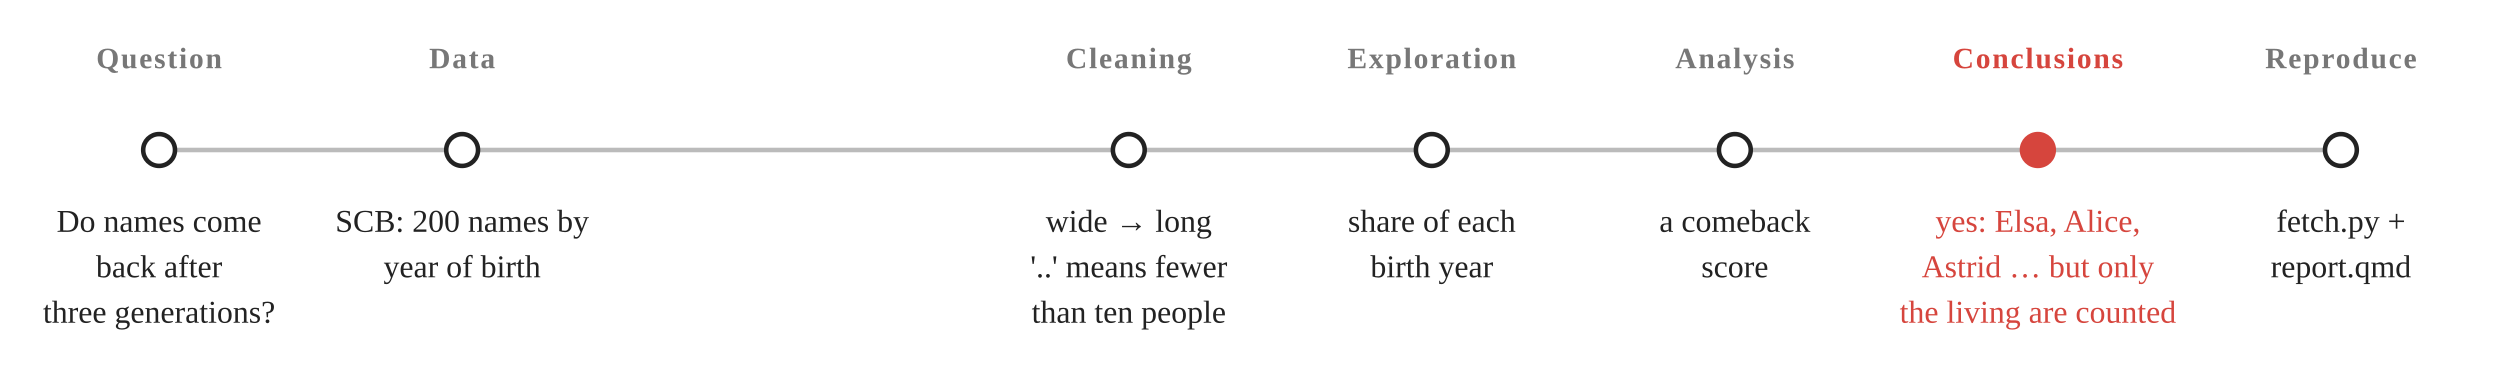
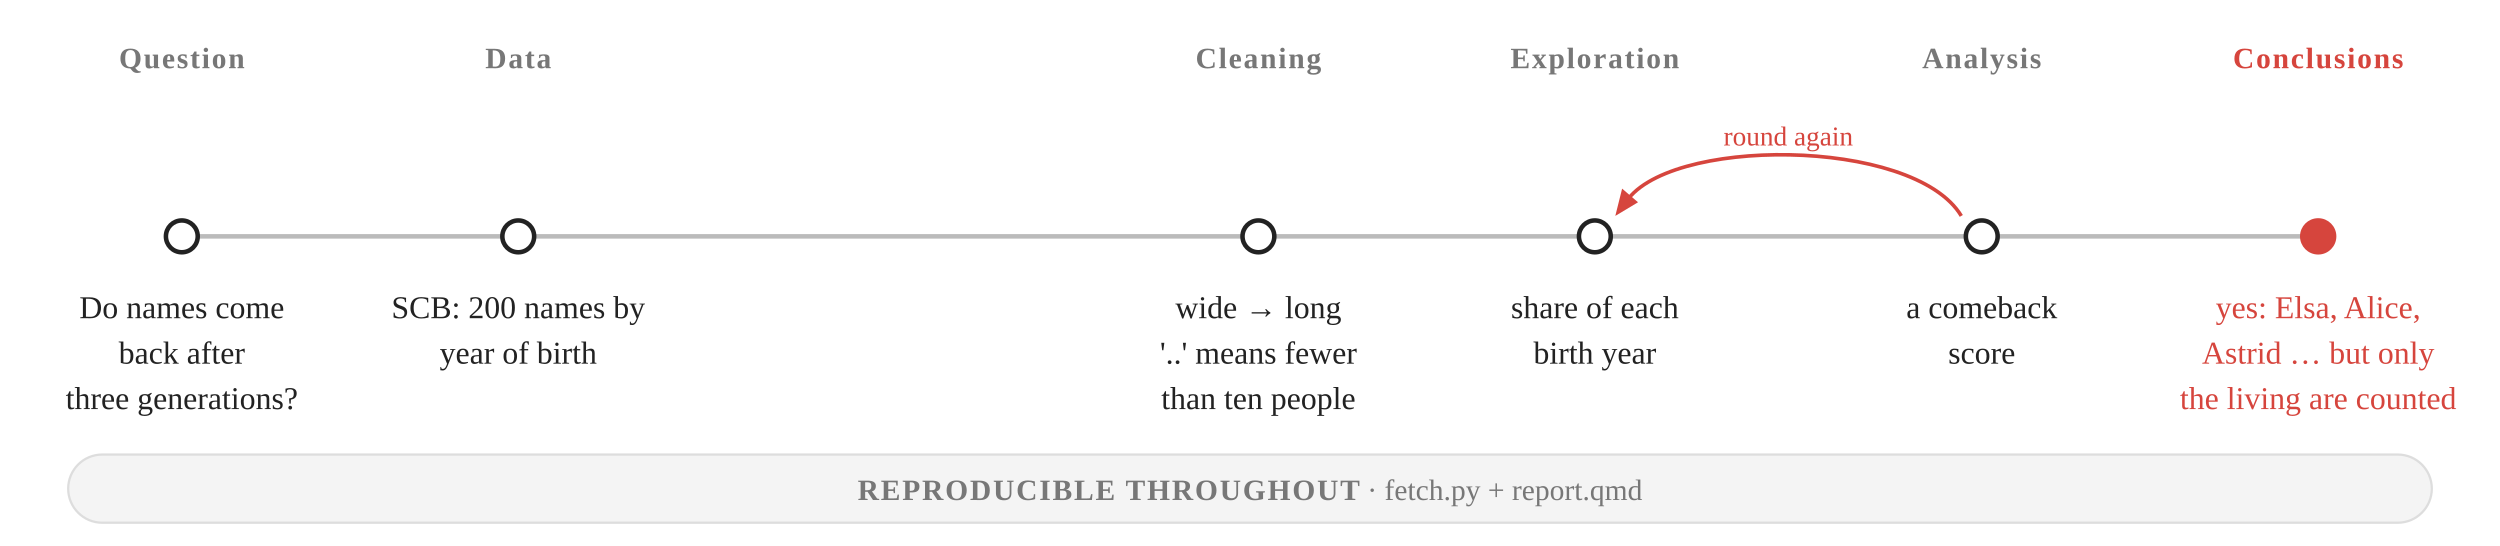
- <svg xmlns="http://www.w3.org/2000/svg" class="lc" viewBox="0 0 1100 162" role="img">
+ <svg xmlns="http://www.w3.org/2000/svg" class="lc" viewBox="0 0 1100 240" role="img">
  <style>
.lc text{font-family:var(--font-sans,'IBM Plex Sans',system-ui,sans-serif);fill:var(--c-text,#222)}
.lc .step{font-size:13px;font-weight:600;letter-spacing:.06em;text-transform:uppercase;fill:var(--c-muted,#777)}
.lc .note{font-size:14px}
.lc .src{font-size:13px;fill:var(--c-muted,#777)}
.lc text.hot{fill:var(--c-accent,#d6453d)}
.lc .line{stroke:var(--c-faint,#bbb);stroke-width:2;fill:none}
.lc .node{fill:var(--c-bg,#fff);stroke:var(--c-text,#222);stroke-width:2}
.lc .node.hot{fill:var(--c-accent,#d6453d);stroke:var(--c-accent,#d6453d)}
.lc .dot{fill:var(--c-text,#222)}
+ .lc .band{fill:var(--c-tint,#f4f4f4);stroke:var(--c-line,#ddd)}
+ .lc .bandtext{font-size:13px;fill:var(--c-muted,#777)}
+ .lc .bandtext tspan.head{font-weight:600;letter-spacing:.06em}
+ .lc .loop{stroke:var(--c-accent,#d6453d);stroke-width:1.6;fill:none}
+ .lc .looptip{fill:var(--c-accent,#d6453d)}
+ .lc text.loopnote{font-size:12px;fill:var(--c-accent,#d6453d)}
</style>
-   <path class="line" d="M70,66 H1030" />
-   <text class="step" x="70.0" y="30" text-anchor="middle">Question</text>
-   <circle class="node" cx="70.0" cy="66" r="7" />
-   <text class="note" x="70.0" y="102" text-anchor="middle">Do names come</text>
-   <text class="note" x="70.0" y="122" text-anchor="middle">back after</text>
-   <text class="note" x="70.0" y="142" text-anchor="middle">three generations?</text>
-   <text class="step" x="203.333" y="30" text-anchor="middle">Data</text>
-   <circle class="node" cx="203.333" cy="66" r="7" />
-   <text class="note" x="203.333" y="102" text-anchor="middle">SCB: 200 names by</text>
-   <text class="note" x="203.333" y="122" text-anchor="middle">year of birth</text>
-   <text class="step" x="496.667" y="30" text-anchor="middle">Cleaning</text>
-   <circle class="node" cx="496.667" cy="66" r="7" />
-   <text class="note" x="496.667" y="102" text-anchor="middle">wide → long</text>
-   <text class="note" x="496.667" y="122" text-anchor="middle">'..' means fewer</text>
-   <text class="note" x="496.667" y="142" text-anchor="middle">than ten people</text>
-   <text class="step" x="630.0" y="30" text-anchor="middle">Exploration</text>
-   <circle class="node" cx="630.0" cy="66" r="7" />
-   <text class="note" x="630.0" y="102" text-anchor="middle">share of each</text>
-   <text class="note" x="630.0" y="122" text-anchor="middle">birth year</text>
-   <text class="step" x="763.333" y="30" text-anchor="middle">Analysis</text>
-   <circle class="node" cx="763.333" cy="66" r="7" />
-   <text class="note" x="763.333" y="102" text-anchor="middle">a comeback</text>
-   <text class="note" x="763.333" y="122" text-anchor="middle">score</text>
-   <text class="step hot" x="896.667" y="30" text-anchor="middle">Conclusions</text>
-   <circle class="node hot" cx="896.667" cy="66" r="7" />
-   <text class="note hot" x="896.667" y="102" text-anchor="middle">yes: Elsa, Alice,</text>
-   <text class="note hot" x="896.667" y="122" text-anchor="middle">Astrid … but only</text>
-   <text class="note hot" x="896.667" y="142" text-anchor="middle">the living are counted</text>
-   <text class="step" x="1030.0" y="30" text-anchor="middle">Reproduce</text>
-   <circle class="node" cx="1030.0" cy="66" r="7" />
-   <text class="note" x="1030.0" y="102" text-anchor="middle">fetch.py +</text>
-   <text class="note" x="1030.0" y="122" text-anchor="middle">report.qmd</text>
+   <path class="line" d="M80,104 H1020" />
+   <text class="step" x="80.0" y="30" text-anchor="middle">Question</text>
+   <circle class="node" cx="80.0" cy="104" r="7" />
+   <text class="note" x="80.0" y="140" text-anchor="middle">Do names come</text>
+   <text class="note" x="80.0" y="160" text-anchor="middle">back after</text>
+   <text class="note" x="80.0" y="180" text-anchor="middle">three generations?</text>
+   <text class="step" x="228.031" y="30" text-anchor="middle">Data</text>
+   <circle class="node" cx="228.031" cy="104" r="7" />
+   <text class="note" x="228.031" y="140" text-anchor="middle">SCB: 200 names by</text>
+   <text class="note" x="228.031" y="160" text-anchor="middle">year of birth</text>
+   <text class="step" x="553.701" y="30" text-anchor="middle">Cleaning</text>
+   <circle class="node" cx="553.701" cy="104" r="7" />
+   <text class="note" x="553.701" y="140" text-anchor="middle">wide → long</text>
+   <text class="note" x="553.701" y="160" text-anchor="middle">'..' means fewer</text>
+   <text class="note" x="553.701" y="180" text-anchor="middle">than ten people</text>
+   <text class="step" x="701.732" y="30" text-anchor="middle">Exploration</text>
+   <circle class="node" cx="701.732" cy="104" r="7" />
+   <text class="note" x="701.732" y="140" text-anchor="middle">share of each</text>
+   <text class="note" x="701.732" y="160" text-anchor="middle">birth year</text>
+   <text class="step" x="871.969" y="30" text-anchor="middle">Analysis</text>
+   <circle class="node" cx="871.969" cy="104" r="7" />
+   <text class="note" x="871.969" y="140" text-anchor="middle">a comeback</text>
+   <text class="note" x="871.969" y="160" text-anchor="middle">score</text>
+   <text class="step hot" x="1020.0" y="30" text-anchor="middle">Conclusions</text>
+   <circle class="node hot" cx="1020.0" cy="104" r="7" />
+   <text class="note hot" x="1020.0" y="140" text-anchor="middle">yes: Elsa, Alice,</text>
+   <text class="note hot" x="1020.0" y="160" text-anchor="middle">Astrid … but only</text>
+   <text class="note hot" x="1020.0" y="180" text-anchor="middle">the living are counted</text>
+   <path class="loop" d="M862.969,95 C841.969,60 731.732,60 714.732,90" />
+   <path class="looptip" d="M710.732,95 L720.732,89 L713.732,83 Z" />
+   <text class="loopnote" x="786.85" y="64" text-anchor="middle">round again</text>
+   <rect class="band" x="30" y="200" width="1040" height="30" rx="15" />
+   <text class="bandtext" x="550.0" y="220" text-anchor="middle">
+     <tspan class="head">REPRODUCIBLE THROUGHOUT</tspan>  ·  fetch.py + report.qmd</text>
</svg>
